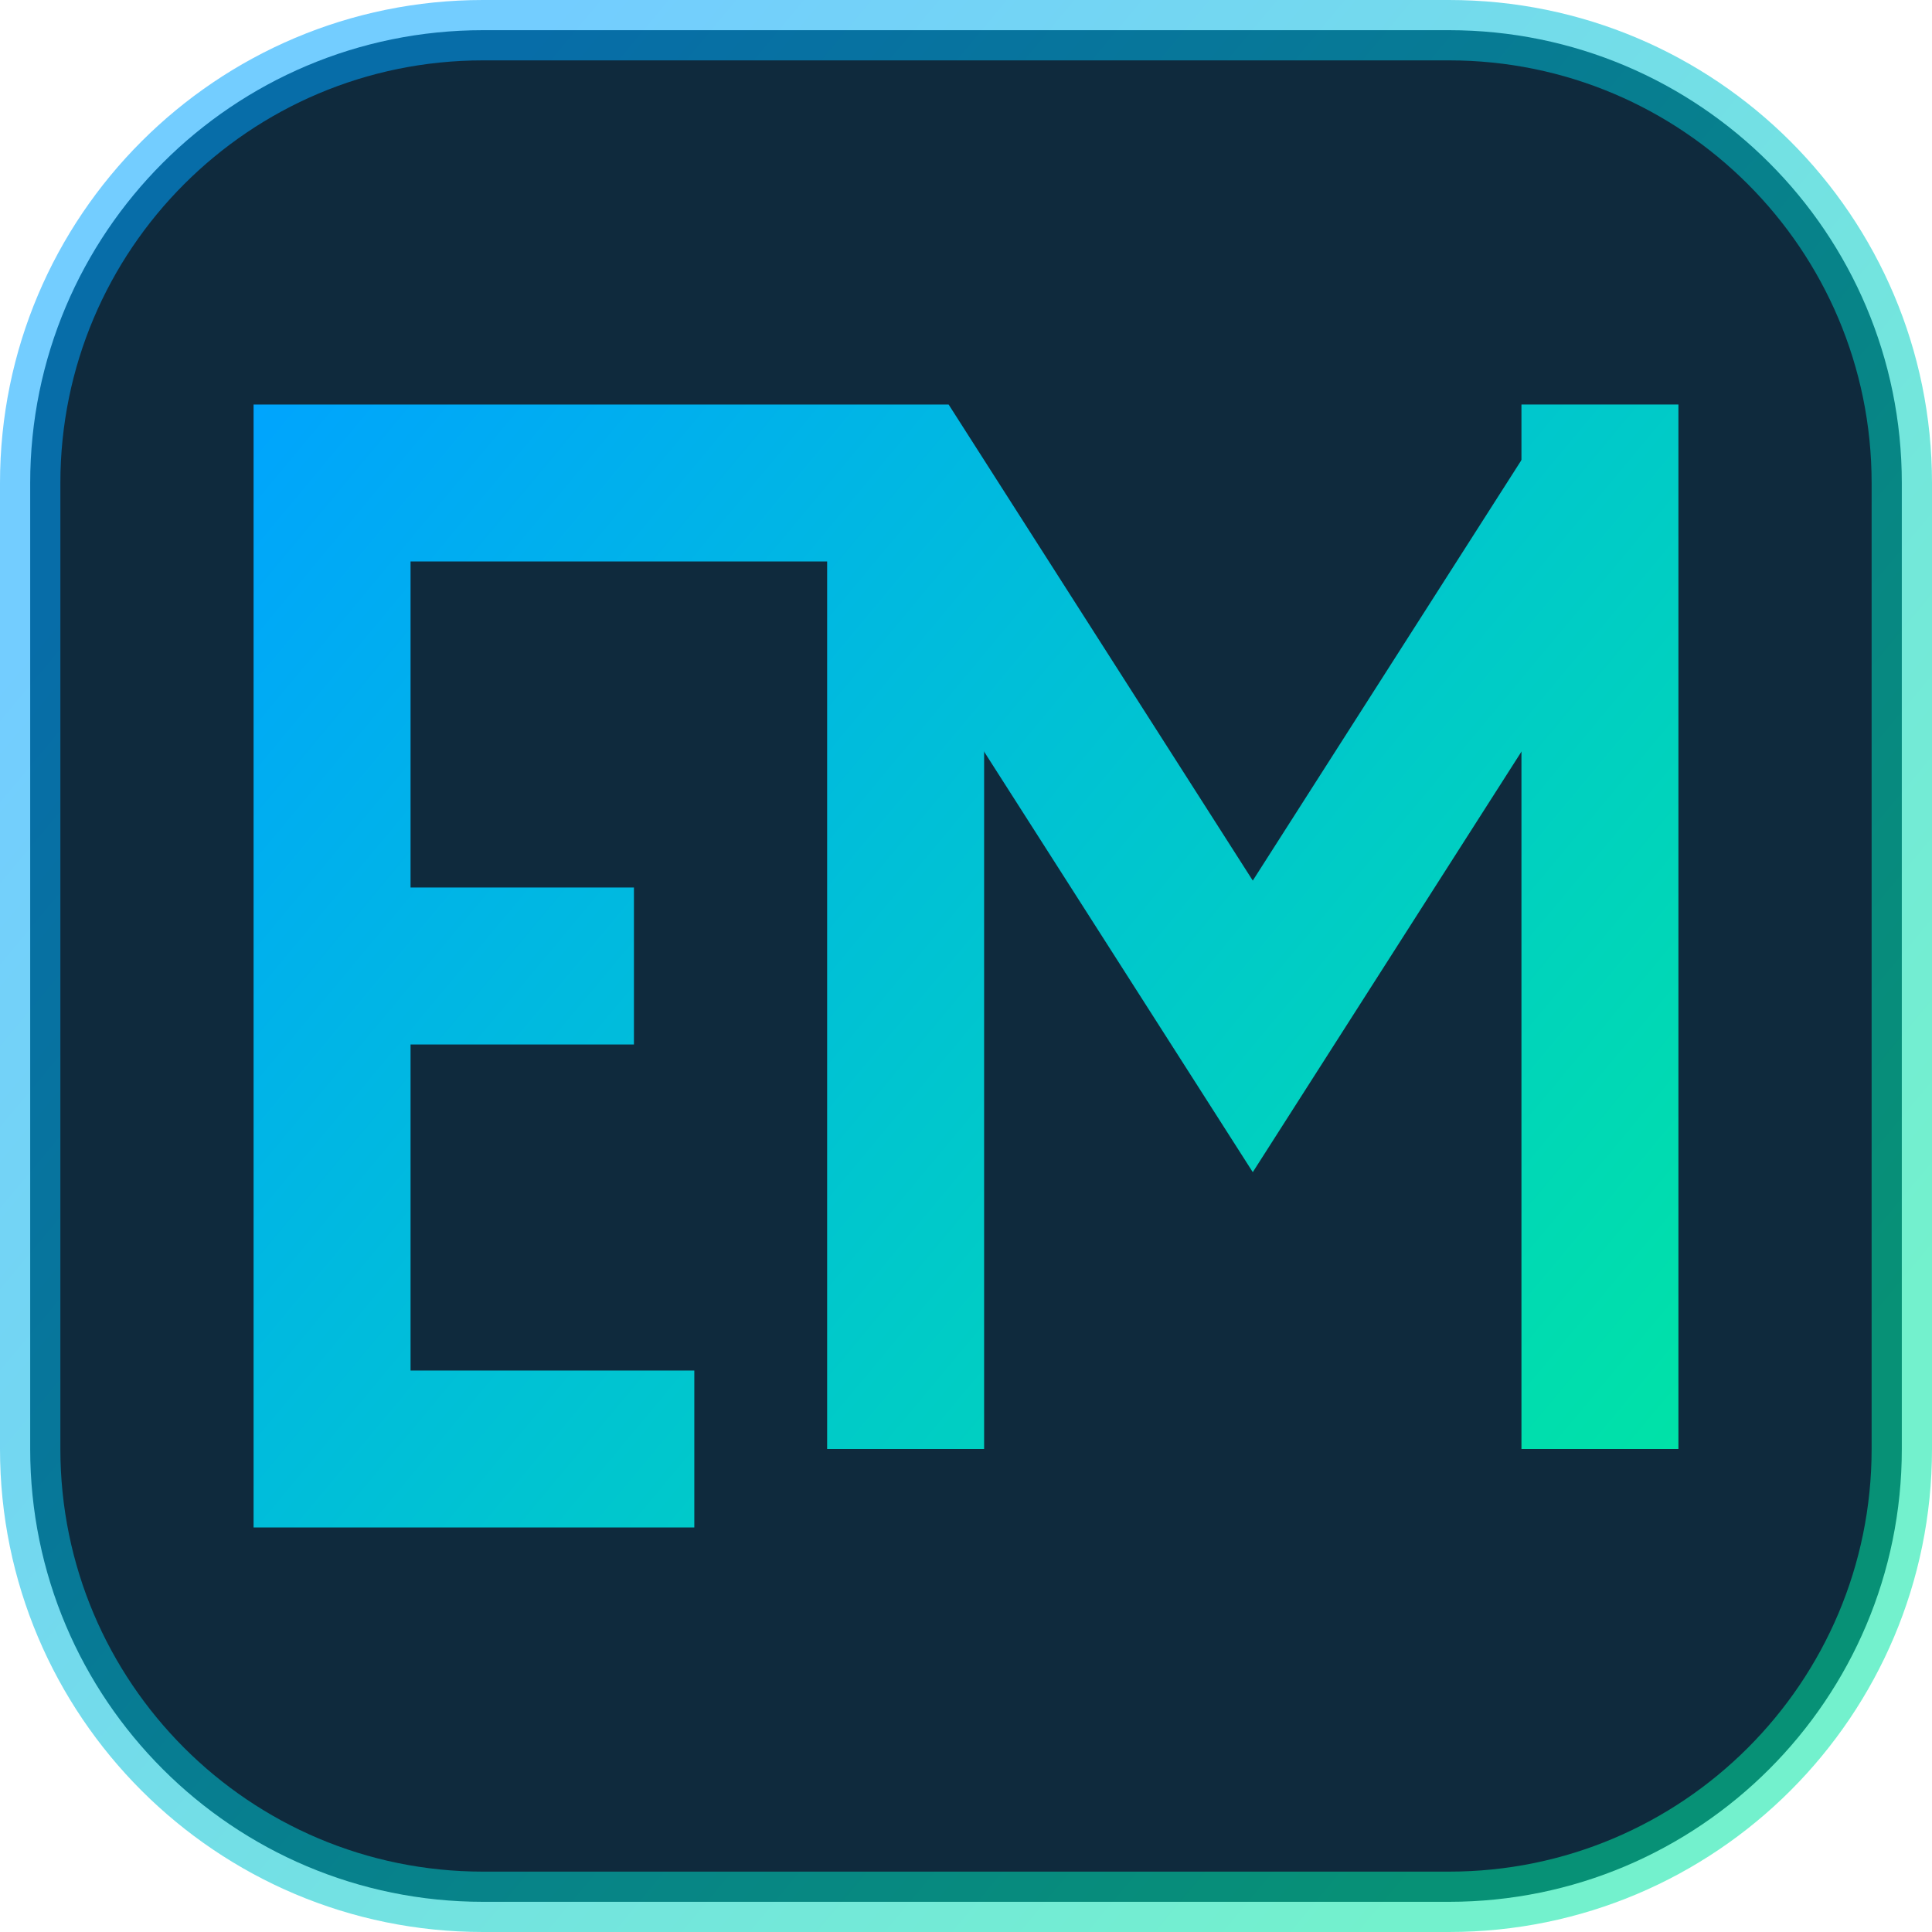
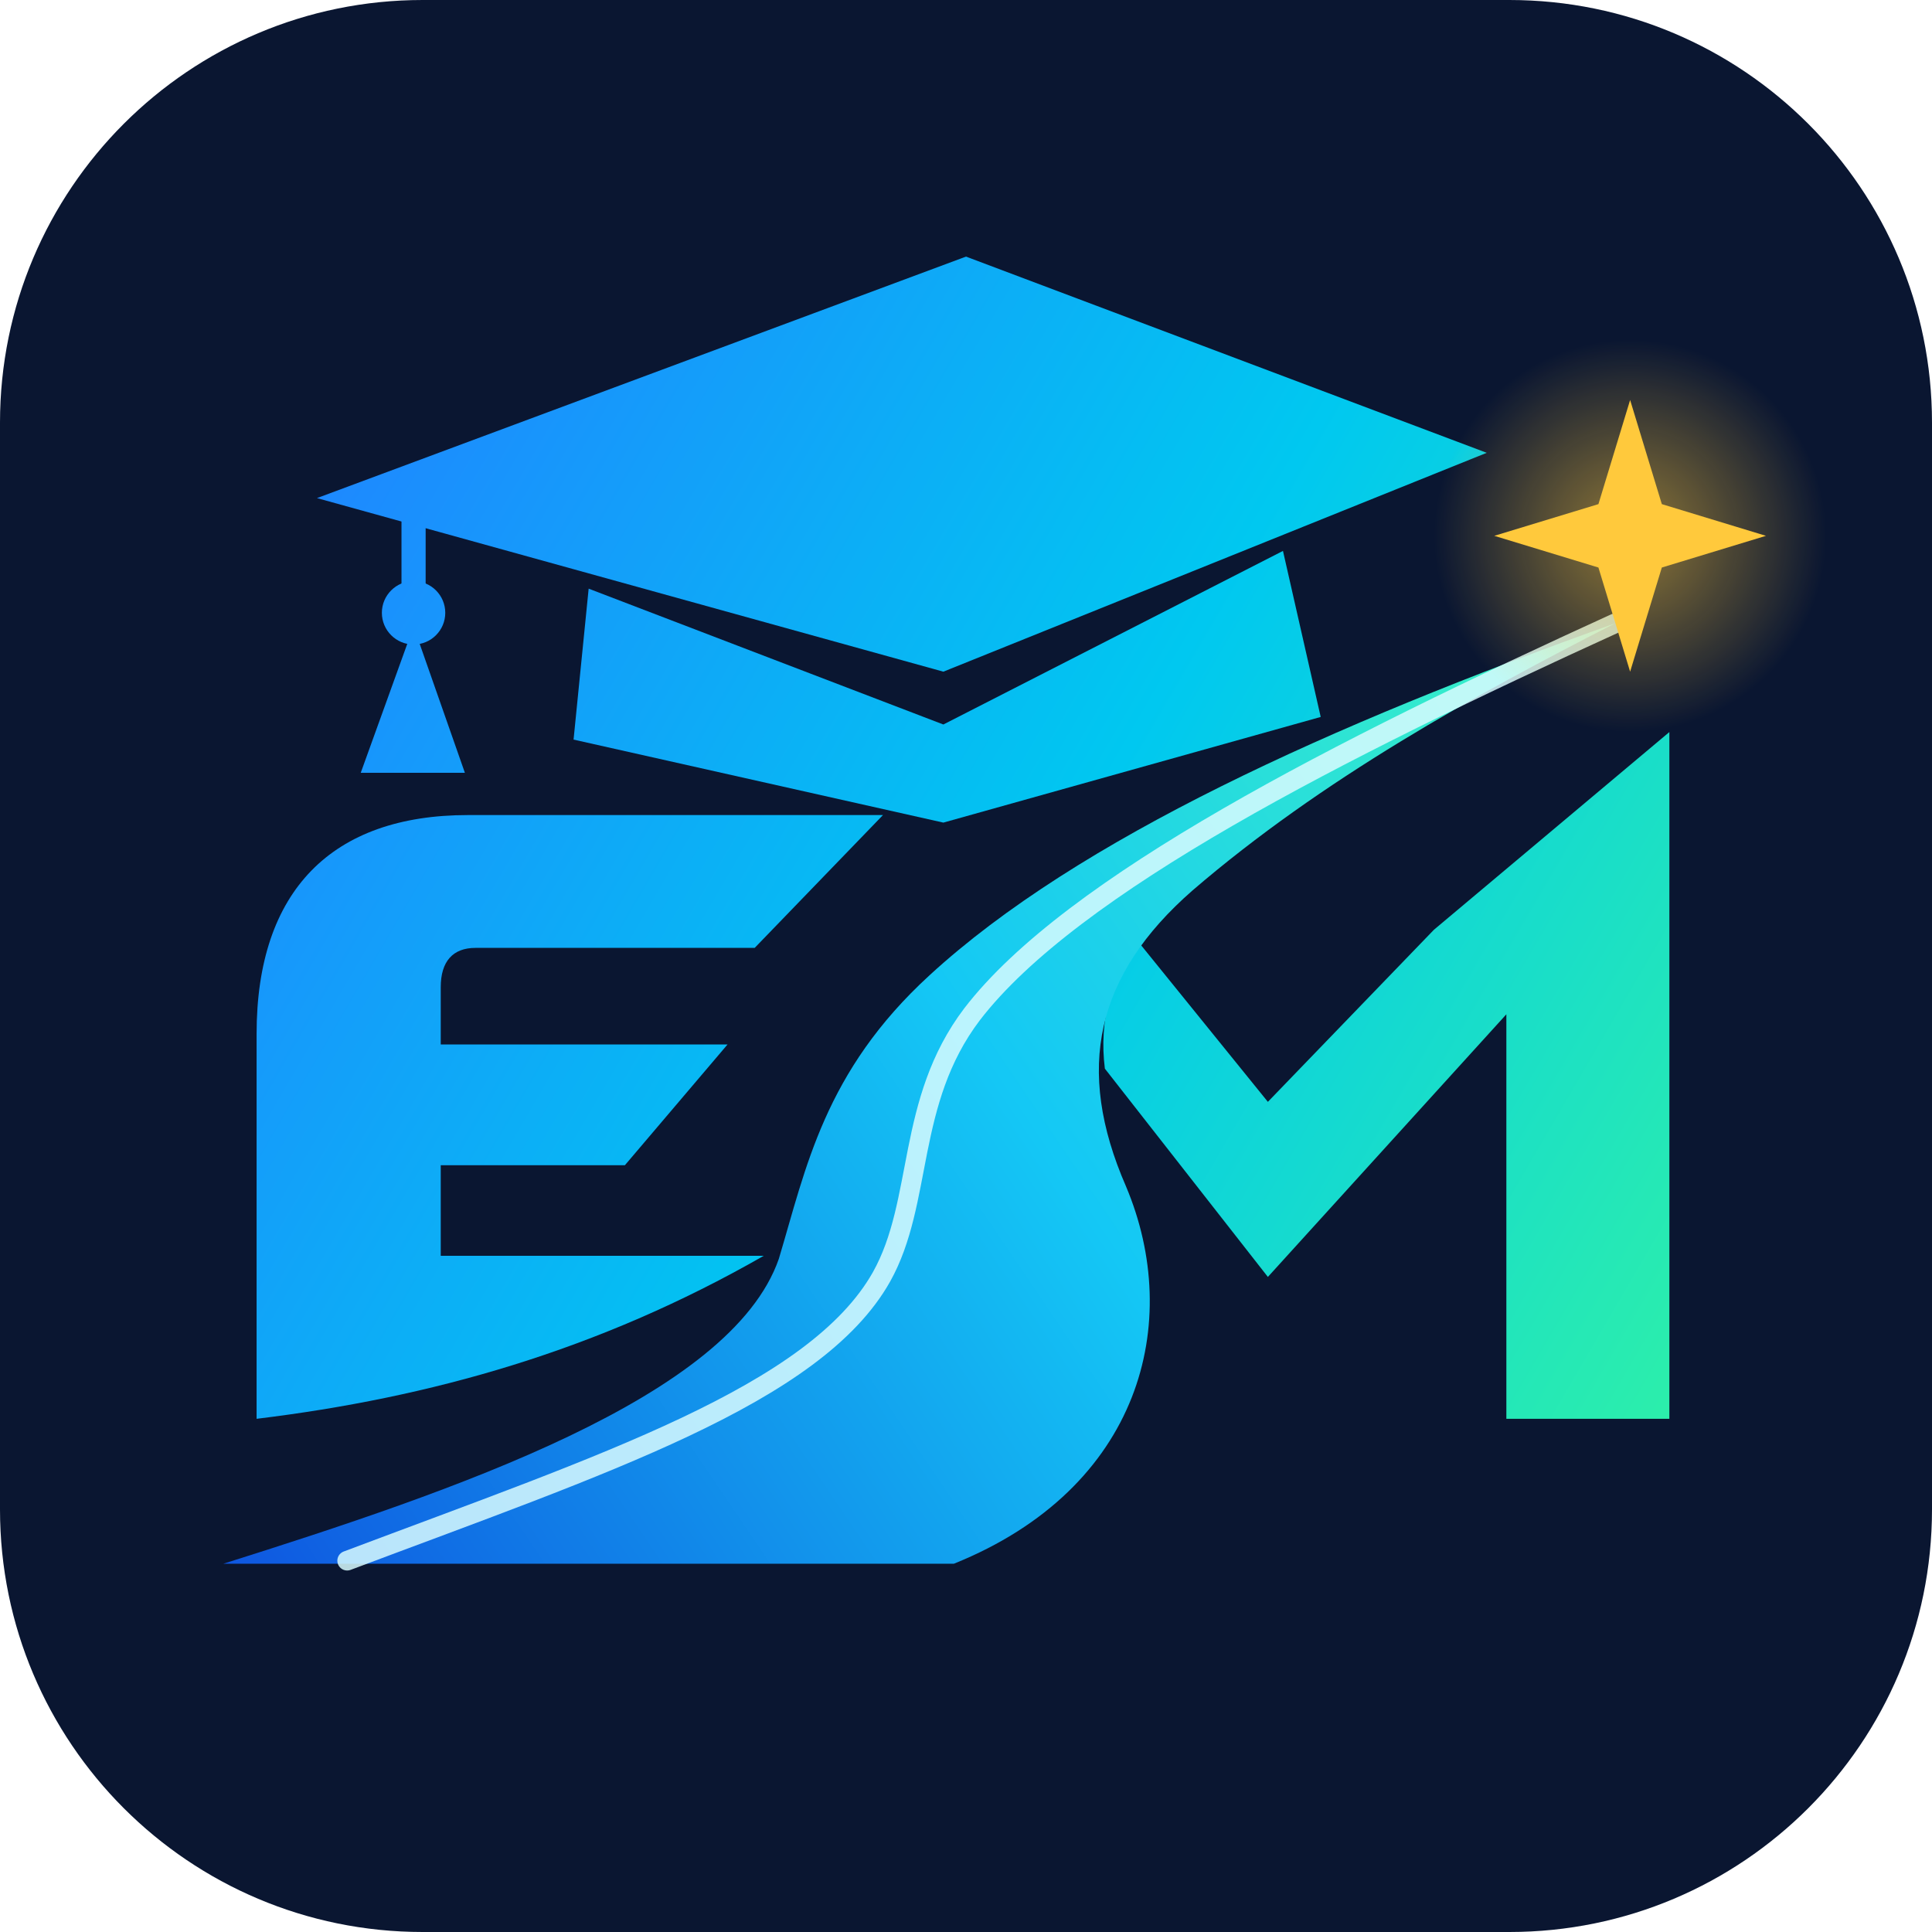
- <svg xmlns="http://www.w3.org/2000/svg" viewBox="0 0 32 32" fill="none">
+ <svg xmlns="http://www.w3.org/2000/svg" viewBox="0 0 128 128" fill="none">
  <defs>
-     <linearGradient id="g" x1="4" y1="6" x2="28" y2="26" gradientUnits="userSpaceOnUse">
-       <stop offset="0" stop-color="#00A3FF" />
-       <stop offset="1" stop-color="#00E5A3" />
+     <linearGradient id="g" x1="16" y1="40" x2="112" y2="96" gradientUnits="userSpaceOnUse">
+       <stop offset="0" stop-color="#1E88FF" />
+       <stop offset=".5" stop-color="#00C8F0" />
+       <stop offset="1" stop-color="#2EF0A8" />
    </linearGradient>
+     <linearGradient id="r" x1="14" y1="104" x2="107" y2="41" gradientUnits="userSpaceOnUse">
+       <stop offset="0" stop-color="#0F55E0" />
+       <stop offset=".55" stop-color="#14C8F5" />
+       <stop offset="1" stop-color="#3DF5C0" />
+     </linearGradient>
+     <radialGradient id="s" cx="108" cy="35.5" r="13" gradientUnits="userSpaceOnUse">
+       <stop offset="0" stop-color="#FFC93C" stop-opacity=".55" />
+       <stop offset="1" stop-color="#FFC93C" stop-opacity="0" />
+     </radialGradient>
  </defs>
-   <rect x=".5" y=".5" width="31" height="31" rx="7.5" fill="#0F2A3D" stroke="url(#g)" stroke-opacity=".55" />
-   <g stroke="url(#g)" stroke-width="2.6" stroke-miterlimit="2">
-     <path d="M11.5 24H5.5V8H15L20.75 17L26.5 8" />
-     <path d="M15 8V24M26.5 6.7V24M5.5 16H10.5" />
+   <rect width="128" height="128" rx="28" fill="#0A1631" />
+   <g fill="url(#g)">
+     <path d="M21 33L64 17L98.5 30L62.5 44.5Z" />
+     <path d="M39 39L62.5 48L85 36.5L87.5 47.5L62.5 54.5L38 49Z" />
+     <path d="M26.6 33.5h1.6v6.6h-1.6z" />
+     <circle cx="27.4" cy="40.6" r="2.1" />
+     <path d="M27.4 41.5L30.8 51.2H23.9Z" />
+     <path d="M17 94V68.5C17 59 22 54 31 54H58.5L50 62.8H31.5C30 62.8 29.2 63.7 29.2 65.4V69.2H48.2L41.4 77.2H29.2V83.2H50.6C39.6 89.5 28.5 92.6 17 94Z" />
+     <path d="M75.5 62.5L84 73L95 61.6L110.6 48.5V94H99.8V67.2L84 84.6L73.2 70.8C72.8 67.6 73.6 64.6 75.5 62.5Z" />
  </g>
+   <path d="M14.8 103.6H63.2C75.6 98.6 78.4 87.6 74.6 78.6C71.2 70.8 72.6 64.6 79 59C87.6 51.6 97.8 46 107 41.3C88.2 48 71.4 55.6 61.6 64.6C54.6 71 53.4 77.4 51.6 83.4C48.4 92.6 30 98.8 14.8 103.6Z" fill="url(#r)" />
+   <path d="M23 103.4C40 97 54 92.4 58.4 84.6C61.2 79.6 60 73 64.4 67.2C71 58.6 88.8 49.6 107 41.3" stroke="#D8FBFF" stroke-opacity=".85" stroke-width="1.3" stroke-linecap="round" />
+   <circle cx="108" cy="35.5" r="13" fill="url(#s)" />
+   <path d="M108 26.5L110.1 33.4L117 35.5L110.1 37.6L108 44.5L105.9 37.6L99 35.5L105.9 33.4Z" fill="#FFC93C" />
</svg>
